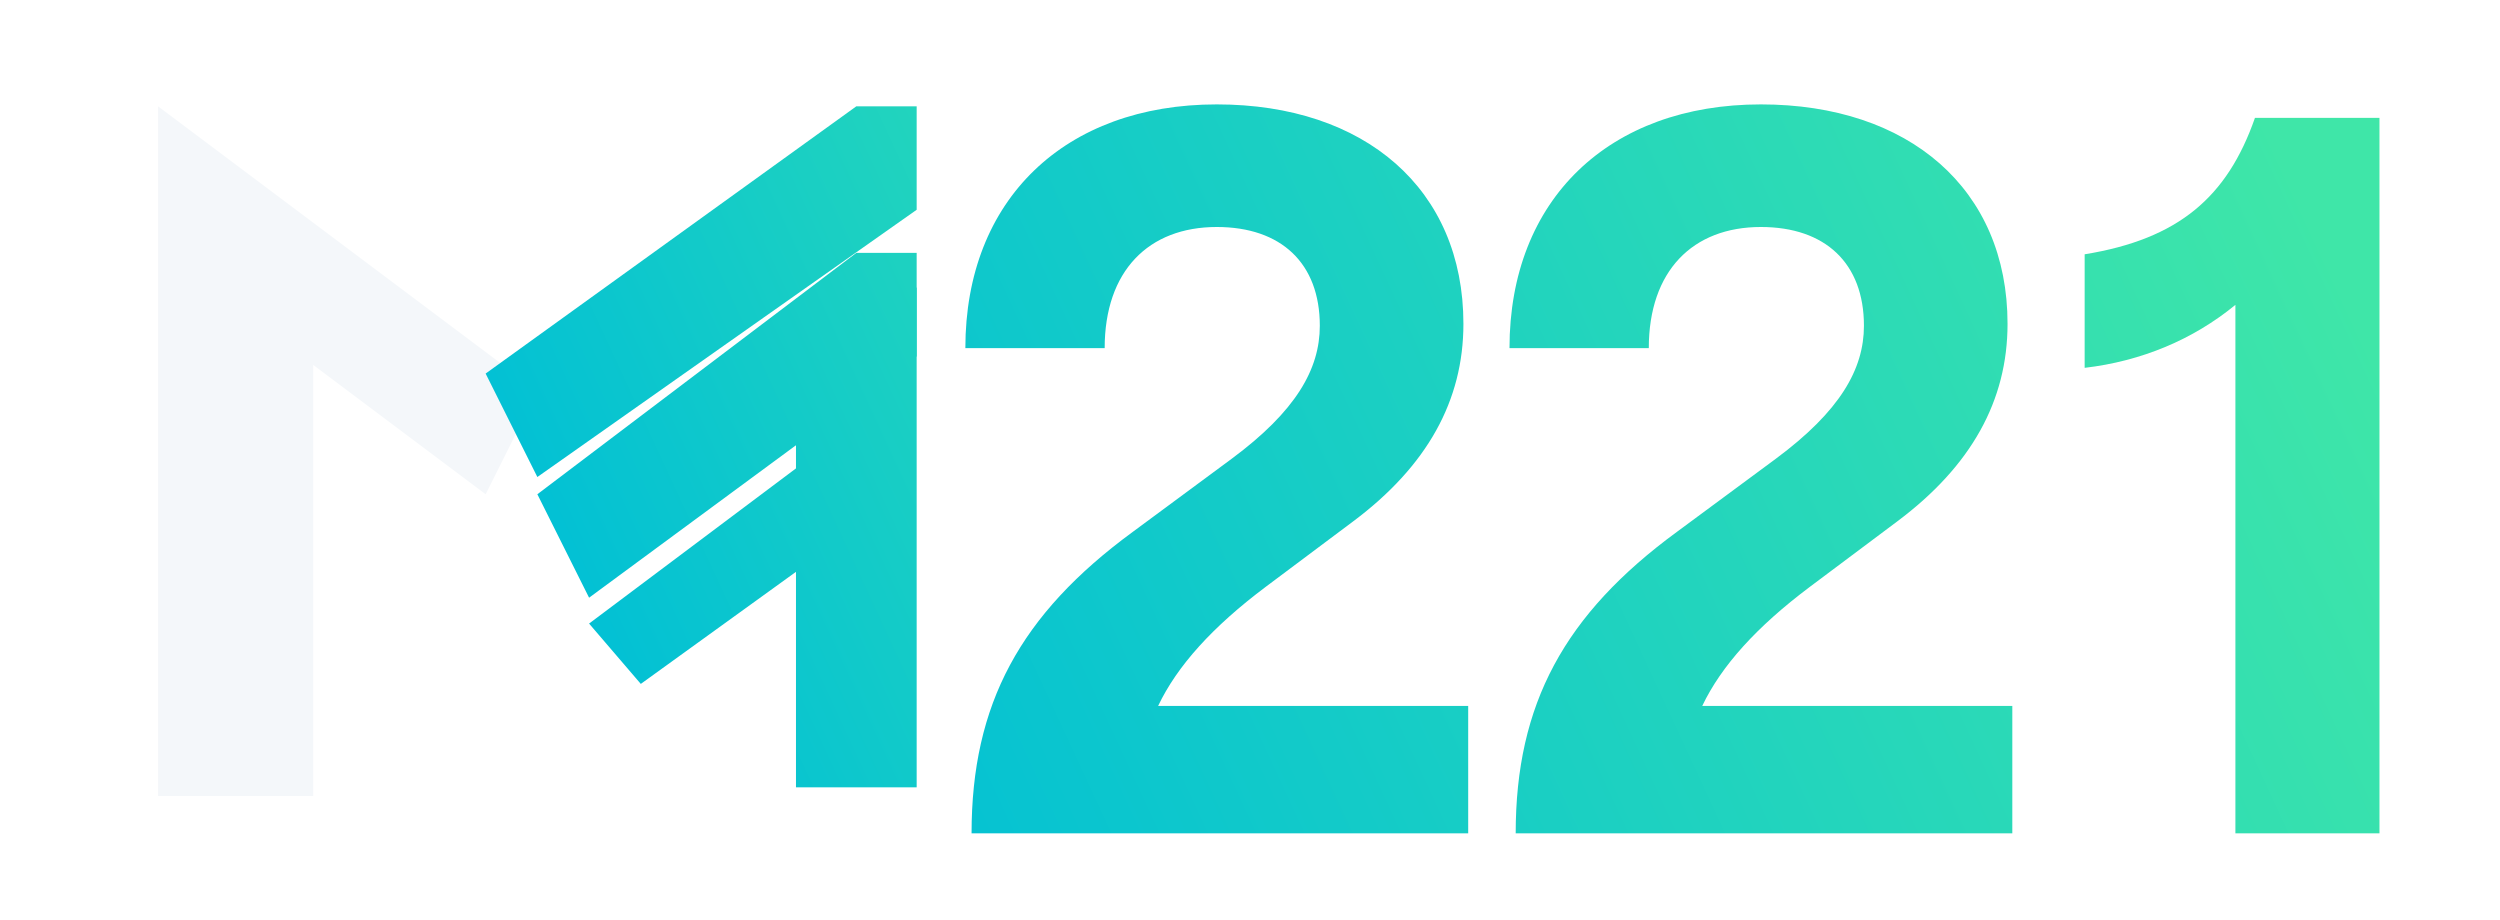
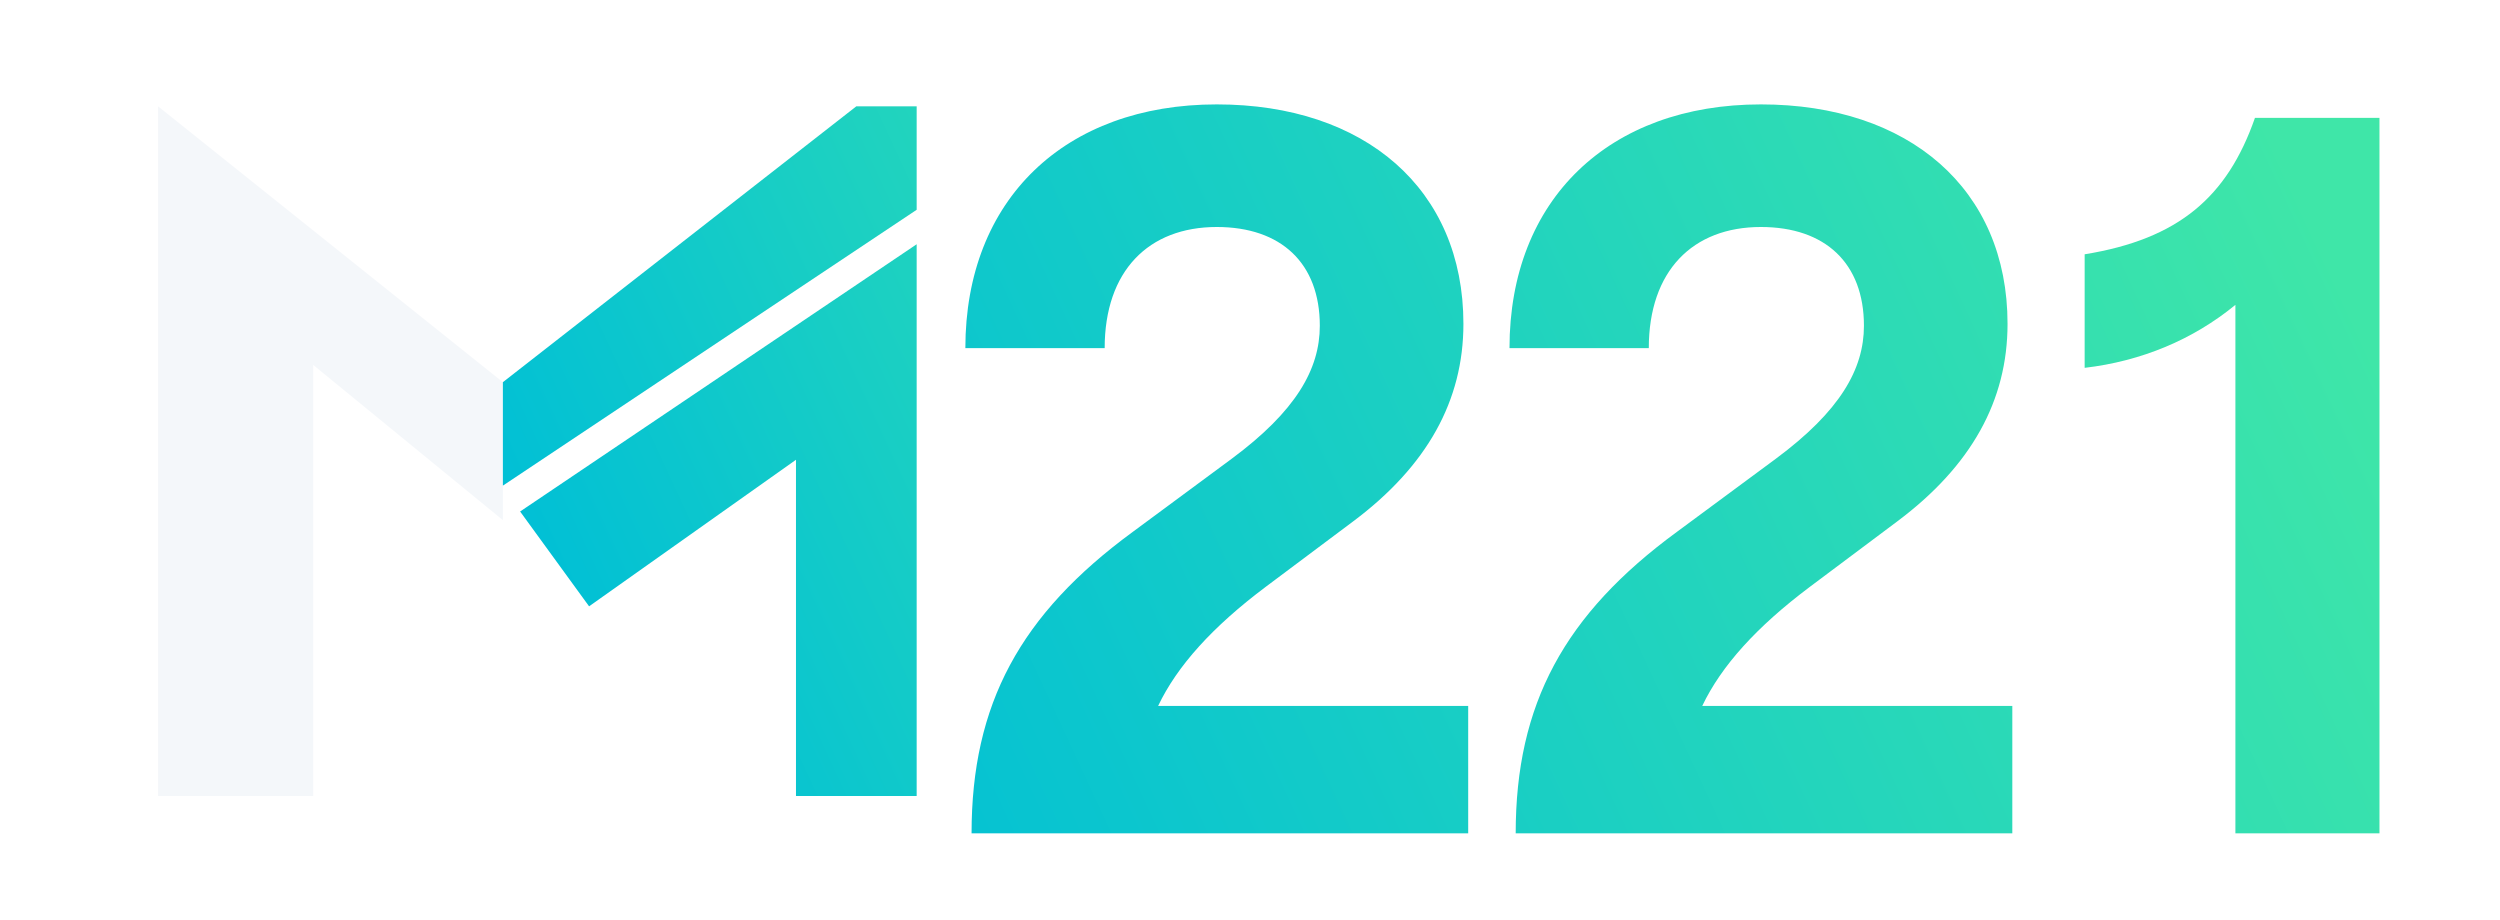
<svg xmlns="http://www.w3.org/2000/svg" viewBox="0 10 174 64" role="img" aria-labelledby="title desc">
  <defs>
    <linearGradient id="site-data" x1="58" y1="68" x2="166" y2="18" gradientUnits="userSpaceOnUse">
      <stop offset="0" stop-color="#00BFD6" />
      <stop offset="1" stop-color="#3FE6A8" />
    </linearGradient>
  </defs>
  <g transform="translate(-1 3) scale(.6)">
-     <path d="M20 104V24L64 57L58 69L38 54V104Z" fill="#F4F7FA" />
-     <path d="M58 55L101 24H108V36L64 67Z" fill="url(#site-data)" />
-     <path d="M64 69L101 41H108V53L70 81Z" fill="url(#site-data)" />
-     <path d="M70 84L94 66V56L108 45V103H94V78L76 91Z" fill="url(#site-data)" />
+     <path d="M20 104V24L60 56V72L38 54V104Z" fill="#F4F7FA" />
+     <path d="M60 56L101 24H108V36L60 68Z" fill="url(#site-data)" />
+     <path d="M62 71L108 40V104H94V65L70 82Z" fill="url(#site-data)" />
  </g>
  <path d="M71.184 68H104.686V59.135H83.104C84.432 56.346 86.889 53.623 90.607 50.834L96.684 46.285C101.83 42.434 104.354 37.885 104.354 32.539C104.354 23.143 97.48 17.266 87.188 17.266C76.629 17.266 69.689 23.873 69.689 34.232H79.385C79.385 28.854 82.439 25.799 87.188 25.799C91.67 25.799 94.359 28.322 94.359 32.672C94.359 35.693 92.699 38.615 88.217 41.936L81.344 47.016C73.508 52.76 70.121 59.002 70.121 68Z" transform="translate(-2.5 0)" fill="url(#site-data)" />
  <path d="M110.055 68H143.557V59.135H121.975C123.303 56.346 125.76 53.623 129.479 50.834L135.555 46.285C140.701 42.434 143.225 37.885 143.225 32.539C143.225 23.143 136.352 17.266 126.059 17.266C115.5 17.266 108.561 23.873 108.561 34.232H118.256C118.256 28.854 121.311 25.799 126.059 25.799C130.541 25.799 133.23 28.322 133.23 32.672C133.23 35.693 131.57 38.615 127.088 41.936L120.215 47.016C112.379 52.76 108.992 59.002 108.992 68Z" transform="translate(-3.5 0)" fill="url(#site-data)" />
  <path d="M163.584 68H173.611V18.203H164.945C163.02 23.715 159.633 26.637 153.092 27.699V35.602C157.043 35.137 160.629 33.643 163.584 31.219Z" transform="translate(-8 0)" fill="url(#site-data)" />
</svg>
